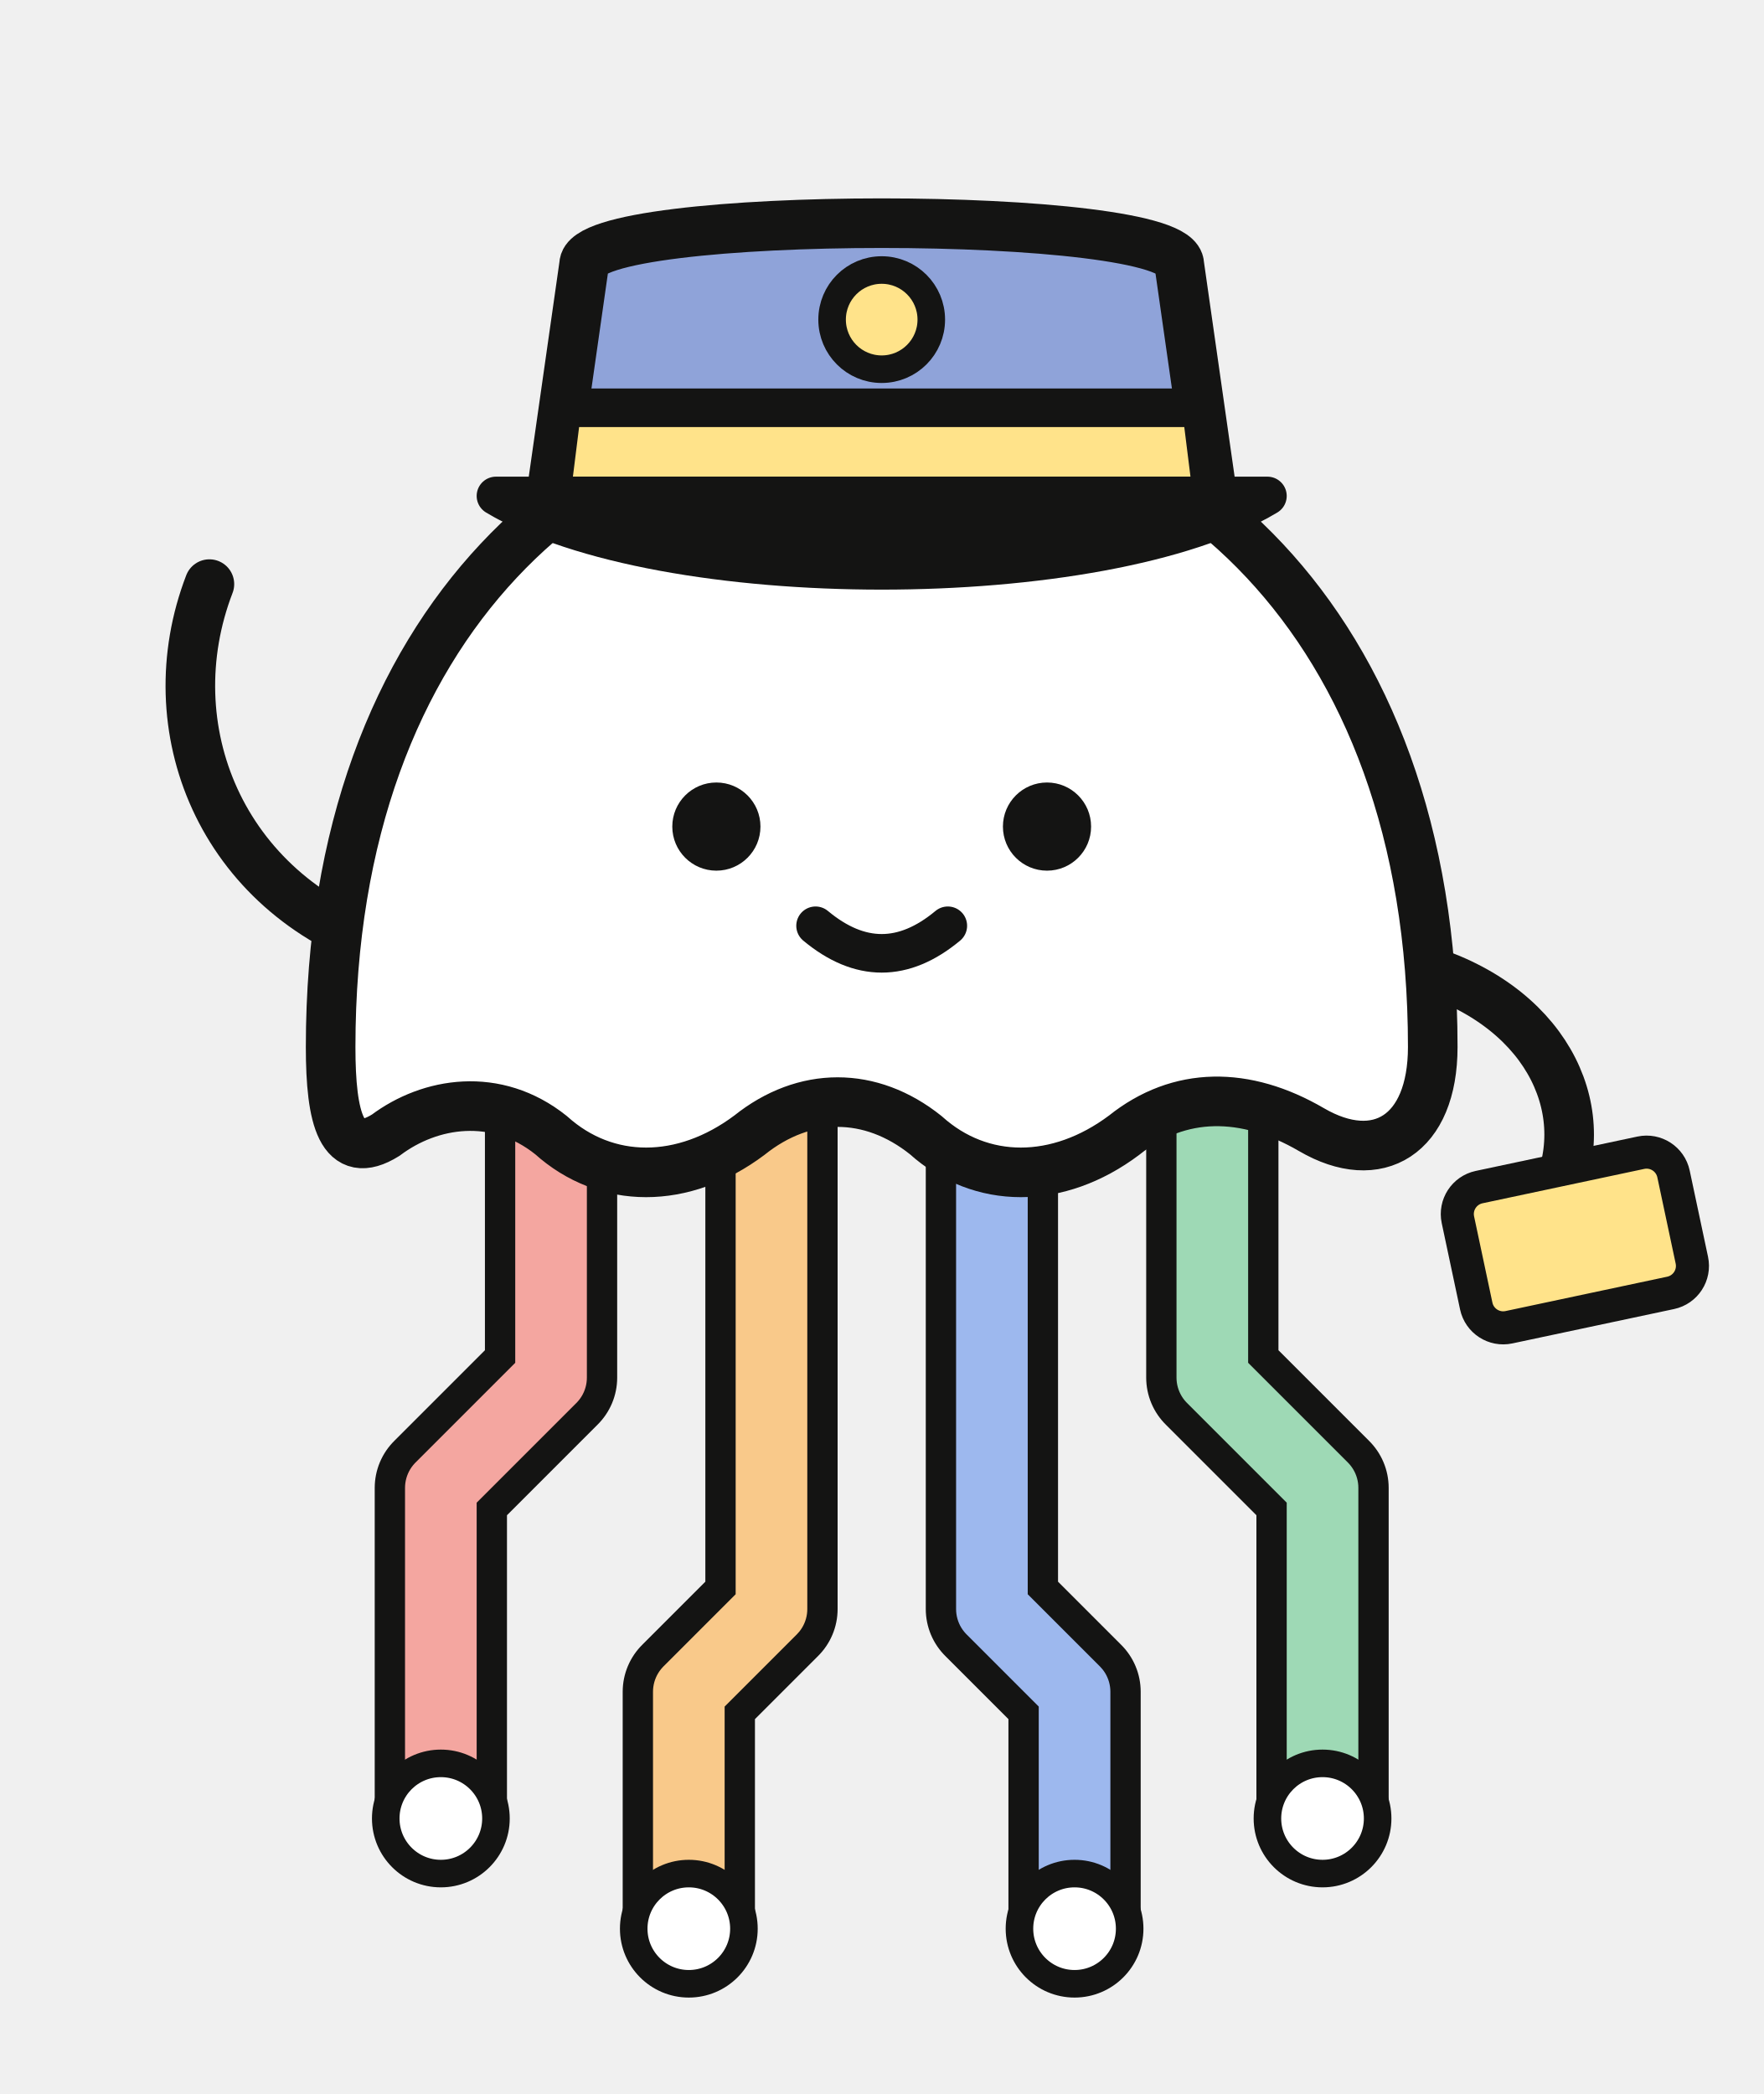
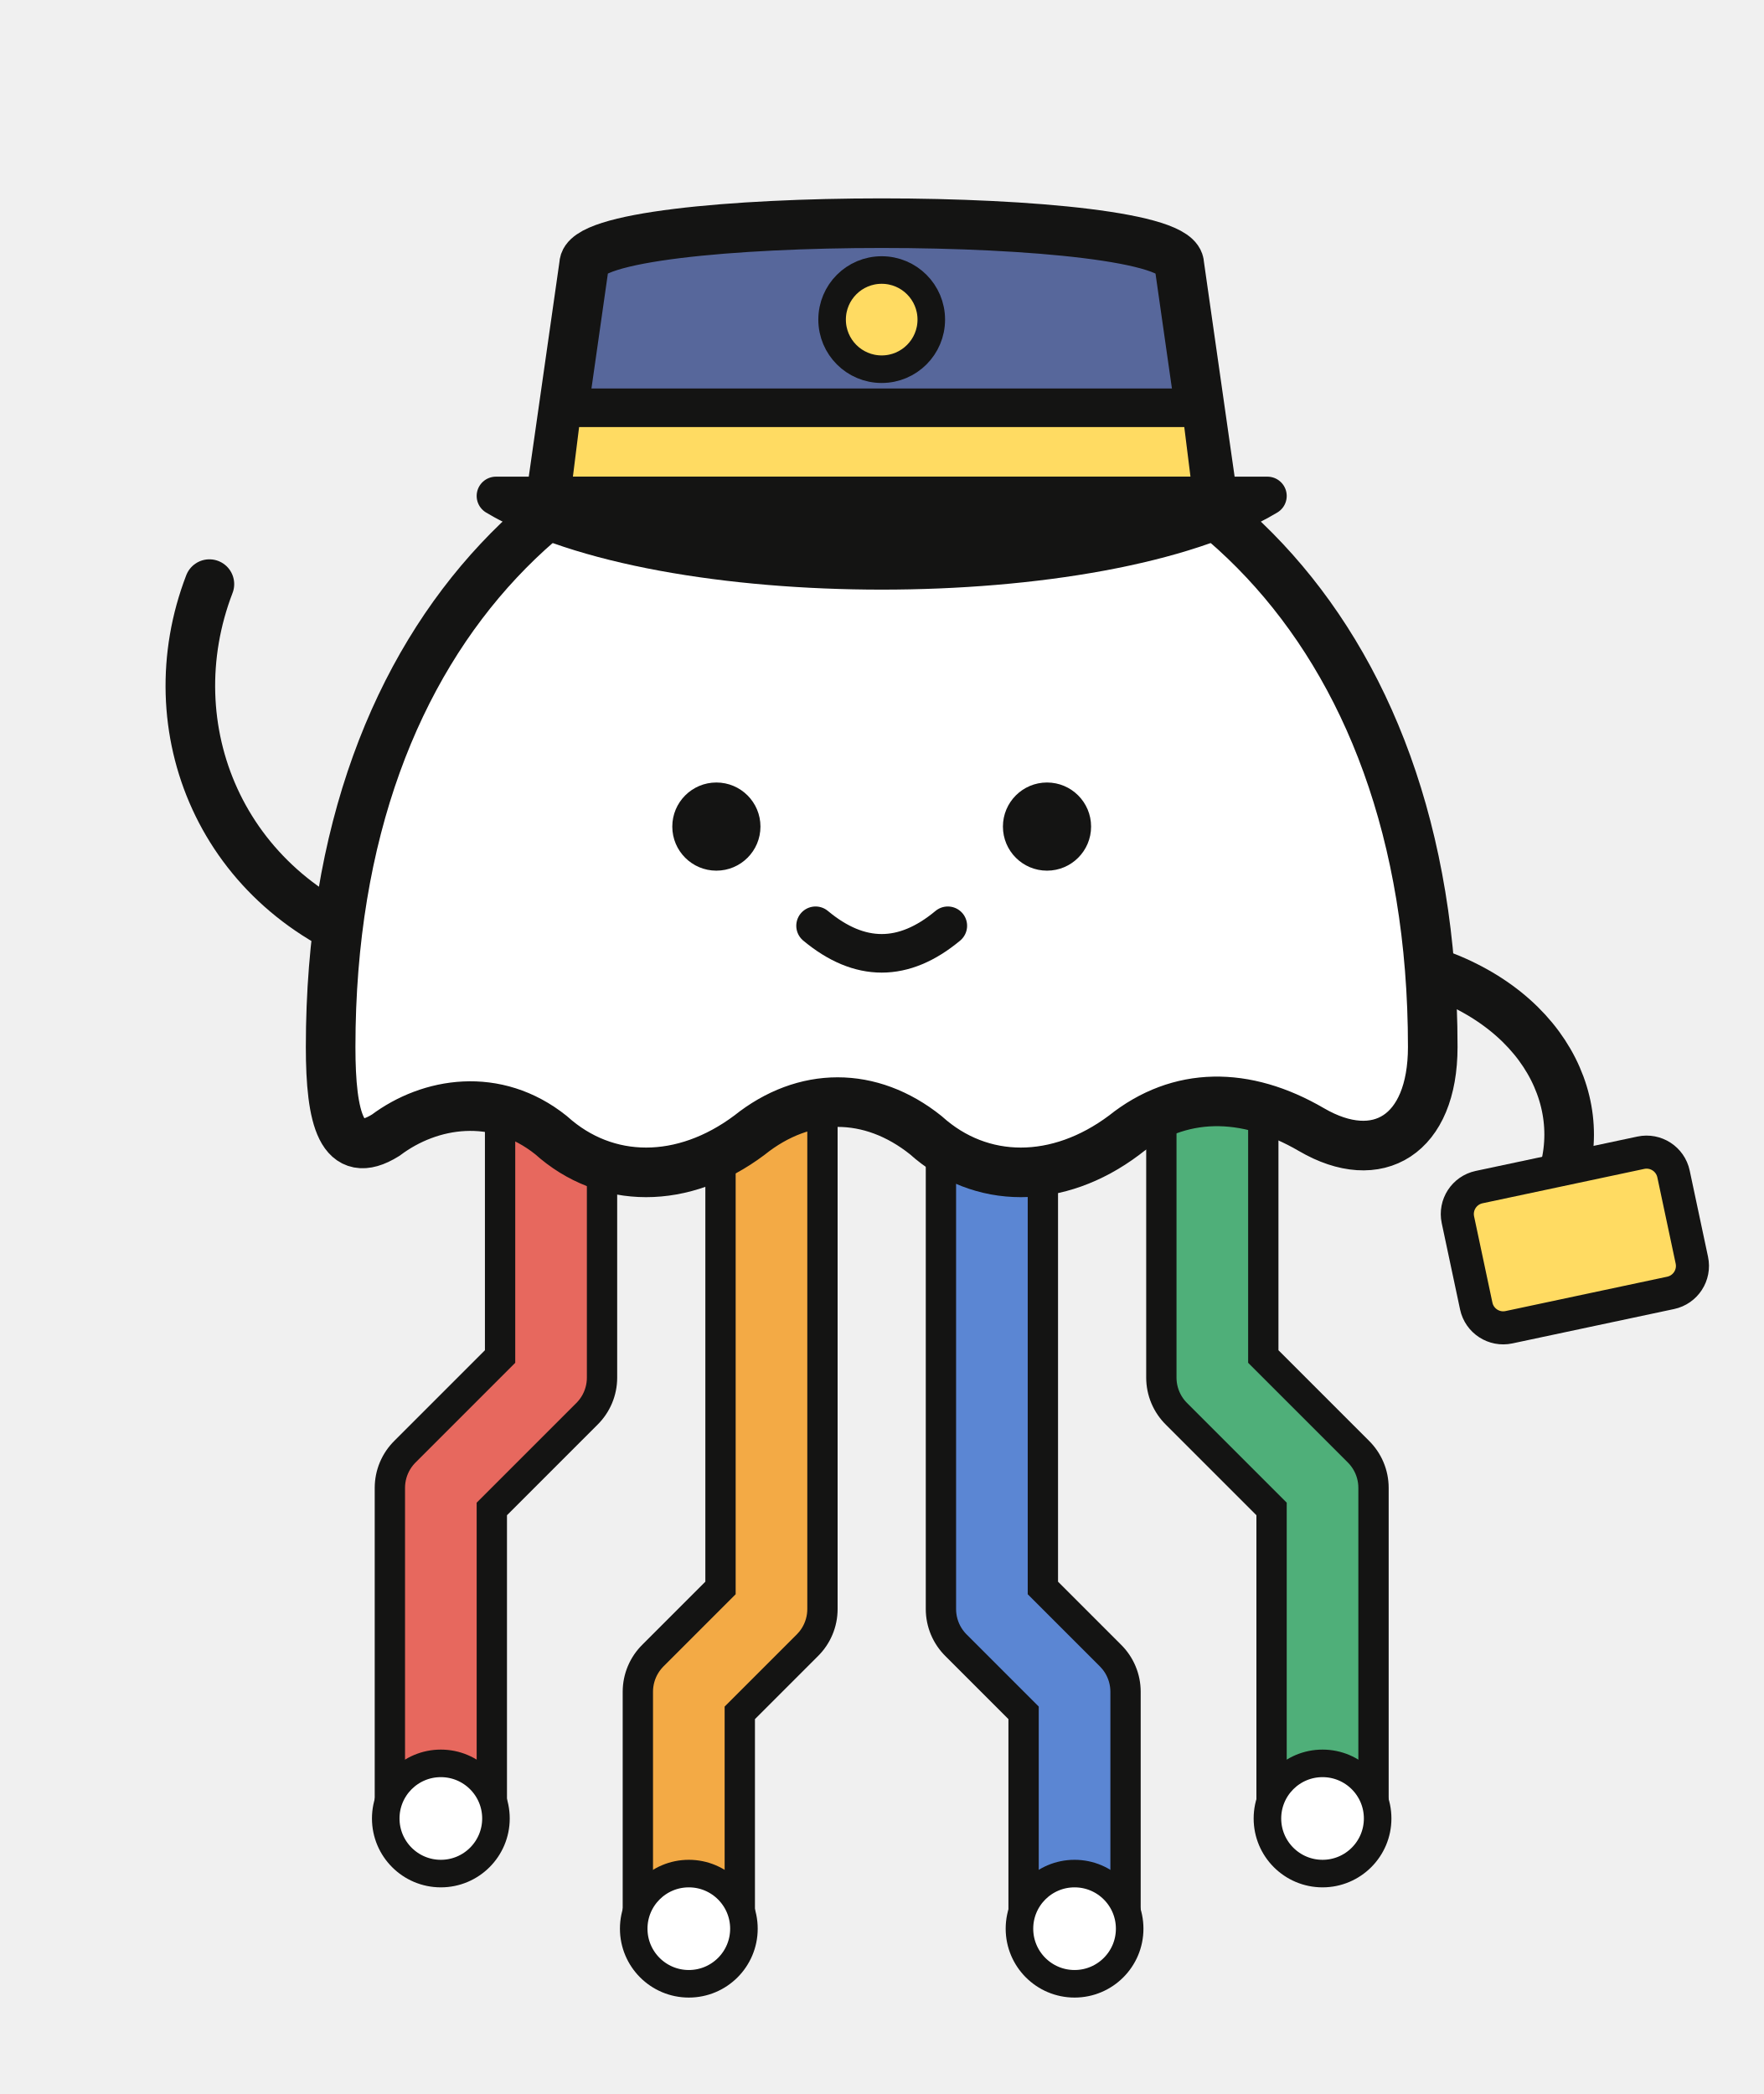
<svg xmlns="http://www.w3.org/2000/svg" viewBox="0 0 320 380" role="img" aria-label="The conductor: a jellyfish in a conductor cap whose tentacles are the four subway lines">
  <g id="tentacles">
    <g fill="none" stroke="#141413" stroke-width="24" stroke-linecap="round" stroke-linejoin="round">
      <path d="M100 196 V250 L80 270 V330" />
      <path d="M140 196 V292 L125 307 V350" />
      <path d="M180 196 V292 L195 307 V350" />
      <path d="M220 196 V250 L240 270 V330" />
    </g>
    <g fill="none" stroke-width="13" stroke-linecap="round" stroke-linejoin="round">
-       <path d="M100 196 V250 L80 270 V330" stroke="#F4A6A0" />
-       <path d="M140 196 V292 L125 307 V350" stroke="#F9C98A" />
-       <path d="M180 196 V292 L195 307 V350" stroke="#9DB8EE" />
-       <path d="M220 196 V250 L240 270 V330" stroke="#9ED9B5" />
+       <path d="M100 196 V250 L80 270 V330" stroke="#E7685E" />
+       <path d="M140 196 V292 L125 307 V350" stroke="#F3AA45" />
+       <path d="M180 196 V292 L195 307 V350" stroke="#5B86D3" />
+       <path d="M220 196 V250 L240 270 V330" stroke="#4FAF79" />
    </g>
    <g fill="#FFFFFF" stroke="#141413" stroke-width="5">
      <circle cx="80" cy="330" r="10" />
      <circle cx="125" cy="350" r="10" />
      <circle cx="195" cy="350" r="10" />
      <circle cx="240" cy="330" r="10" />
    </g>
  </g>
  <path id="arm-wave" d="M70 172 C40 162 28 132 38 106" fill="none" stroke="#141413" stroke-width="9" stroke-linecap="round" />
  <g id="arm-ticket">
    <path d="M250 174 C276 178 288 196 284 212" fill="none" stroke="#141413" stroke-width="9" stroke-linecap="round" />
    <g transform="rotate(-12 286 226)">
-       <rect x="266" y="212" width="40" height="26" rx="5" fill="#FFE38A" stroke="#141413" stroke-width="6" />
+       <rect x="266" y="212" width="40" height="26" rx="5" fill="#FFDB62" stroke="#141413" stroke-width="6" />
    </g>
  </g>
  <path id="body" d="M60 190 C60 112 108 72 160 72 C212 72 260 112 260 190 C260 206 250 212 238 205 C226 198 214 198 204 206 C192 215 178 215 168 206 C158 198 146 198 136 206 C124 215 110 215 100 206 C90 198 78 200 70 206 C62 211 60 203 60 190 Z" fill="#FFFFFF" stroke="#141413" stroke-width="9" stroke-linejoin="round" />
  <g id="face">
    <circle cx="130" cy="150" r="8" fill="#141413" />
    <circle cx="190" cy="150" r="8" fill="#141413" />
    <path d="M148 168 Q160 178 172 168" fill="none" stroke="#141413" stroke-width="7" stroke-linecap="round" />
  </g>
  <g id="cap">
-     <path d="M100 90 L106 48 C106 38 214 38 214 48 L220 90 Z" fill="#8FA3D9" stroke="#141413" stroke-width="9" stroke-linejoin="round" />
-     <path d="M102 74 H218 L220 90 H100 Z" fill="#FFE38A" stroke="#141413" stroke-width="7" stroke-linejoin="round" />
+     <path d="M100 90 L106 48 C106 38 214 38 214 48 L220 90 Z" fill="#57679B" stroke="#141413" stroke-width="9" stroke-linejoin="round" />
+     <path d="M102 74 H218 L220 90 H100 Z" fill="#FFDB62" stroke="#141413" stroke-width="7" stroke-linejoin="round" />
    <path d="M90 90 C120 108 200 108 230 90 Z" fill="#141413" stroke="#141413" stroke-width="7" stroke-linejoin="round" />
-     <circle cx="160" cy="58" r="9" fill="#FFE38A" stroke="#141413" stroke-width="5" />
+     <circle cx="160" cy="58" r="9" fill="#FFDB62" stroke="#141413" stroke-width="5" />
  </g>
</svg>
